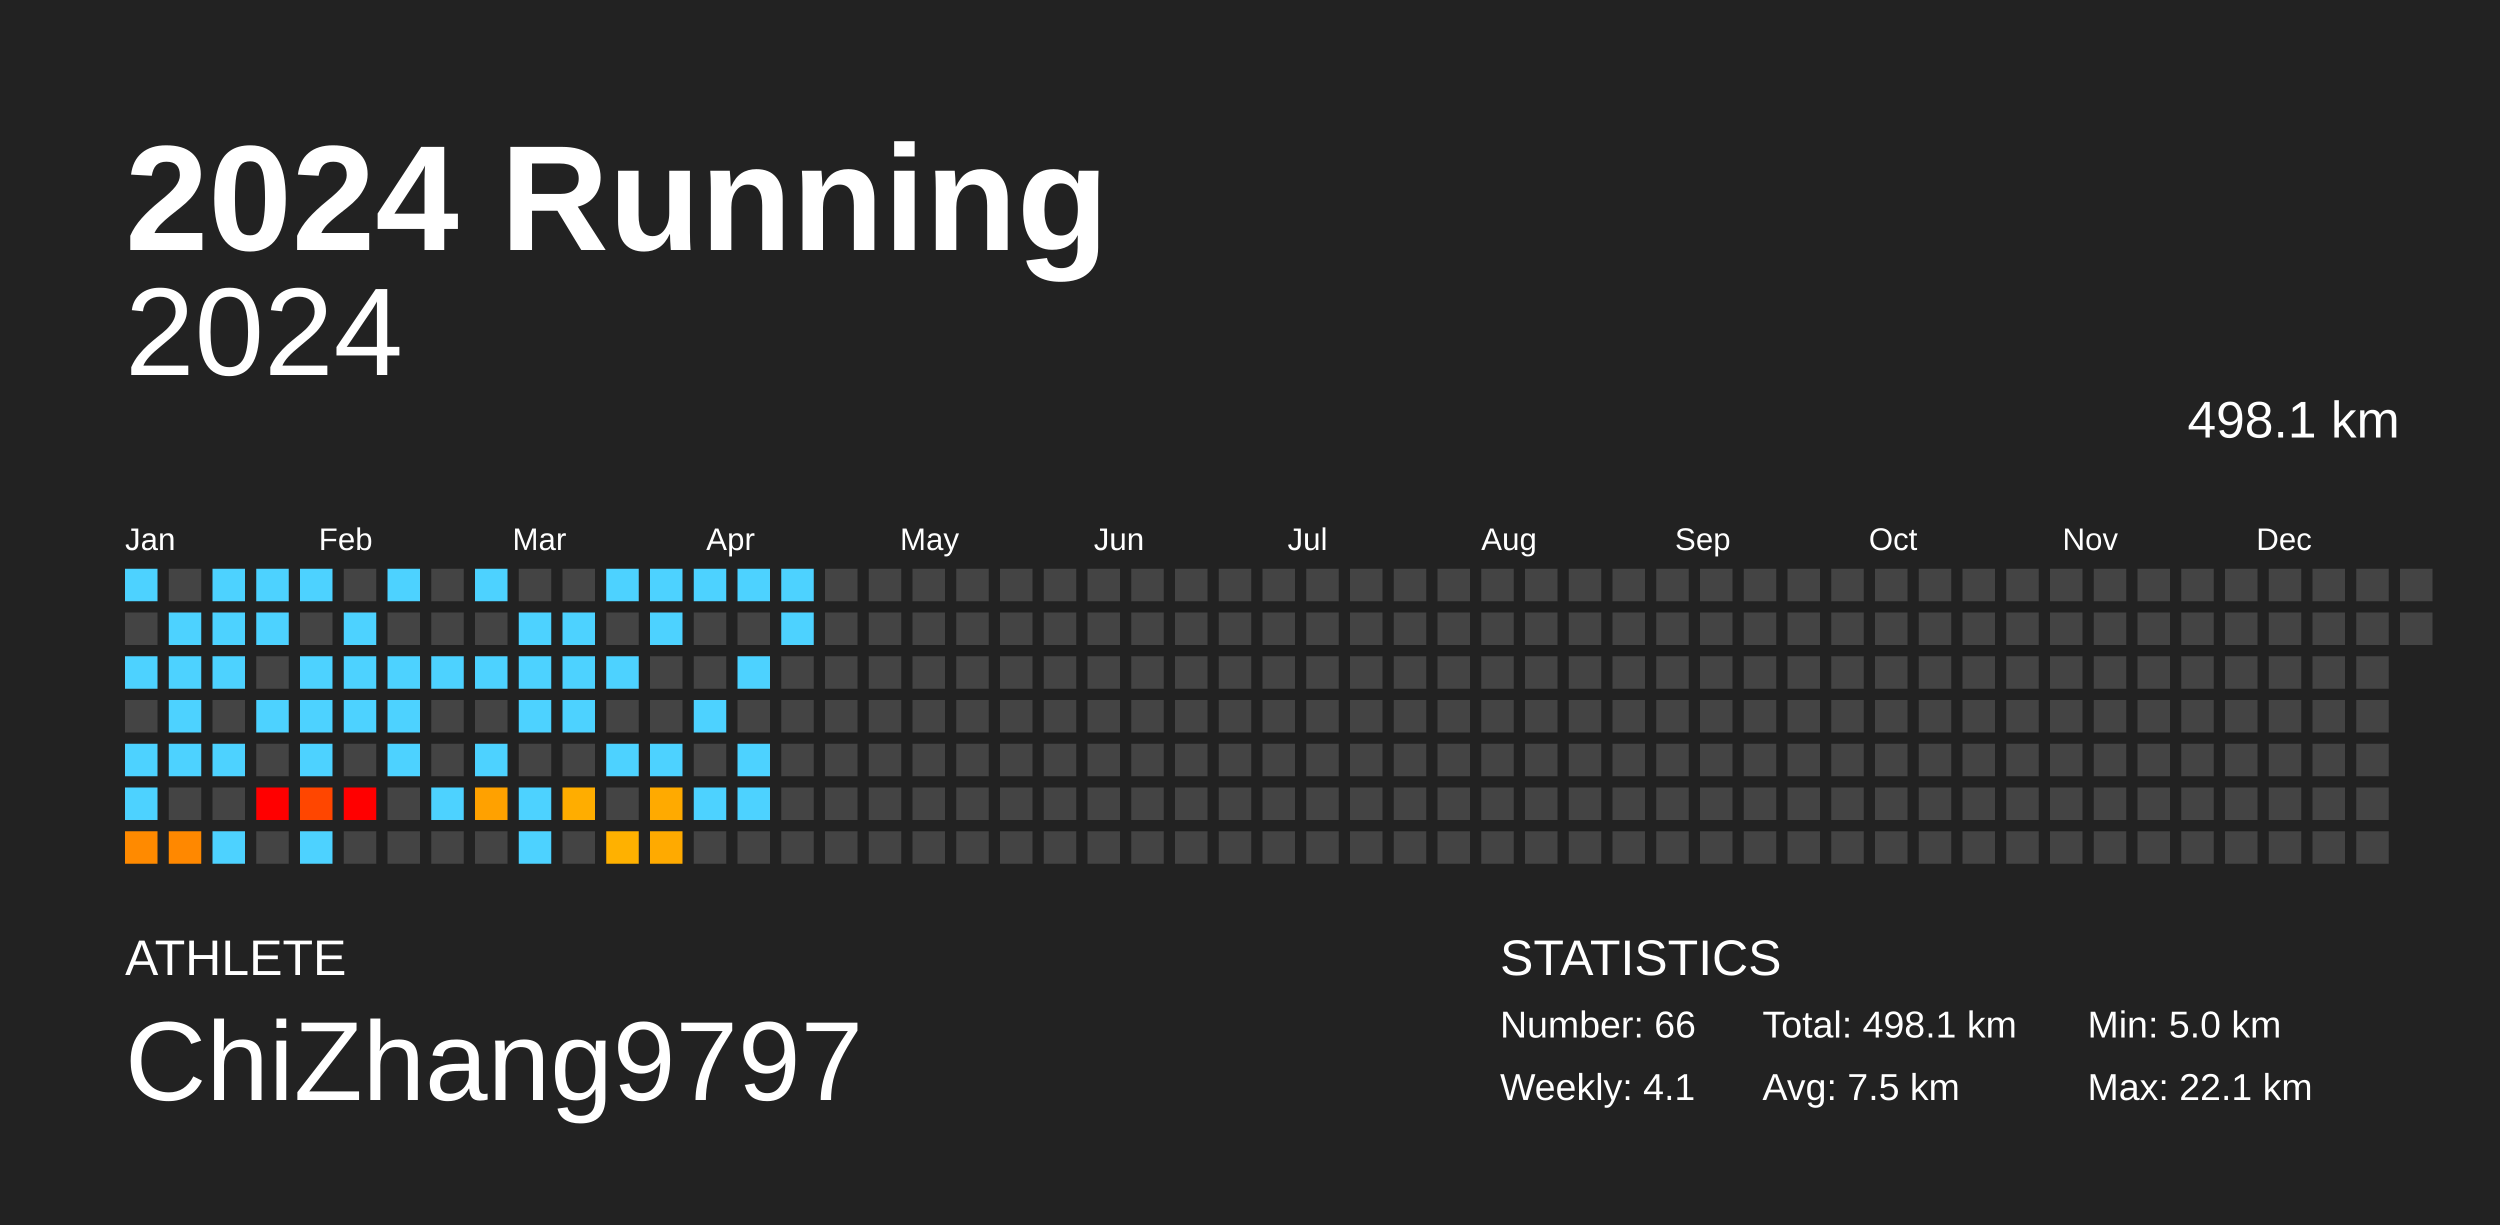
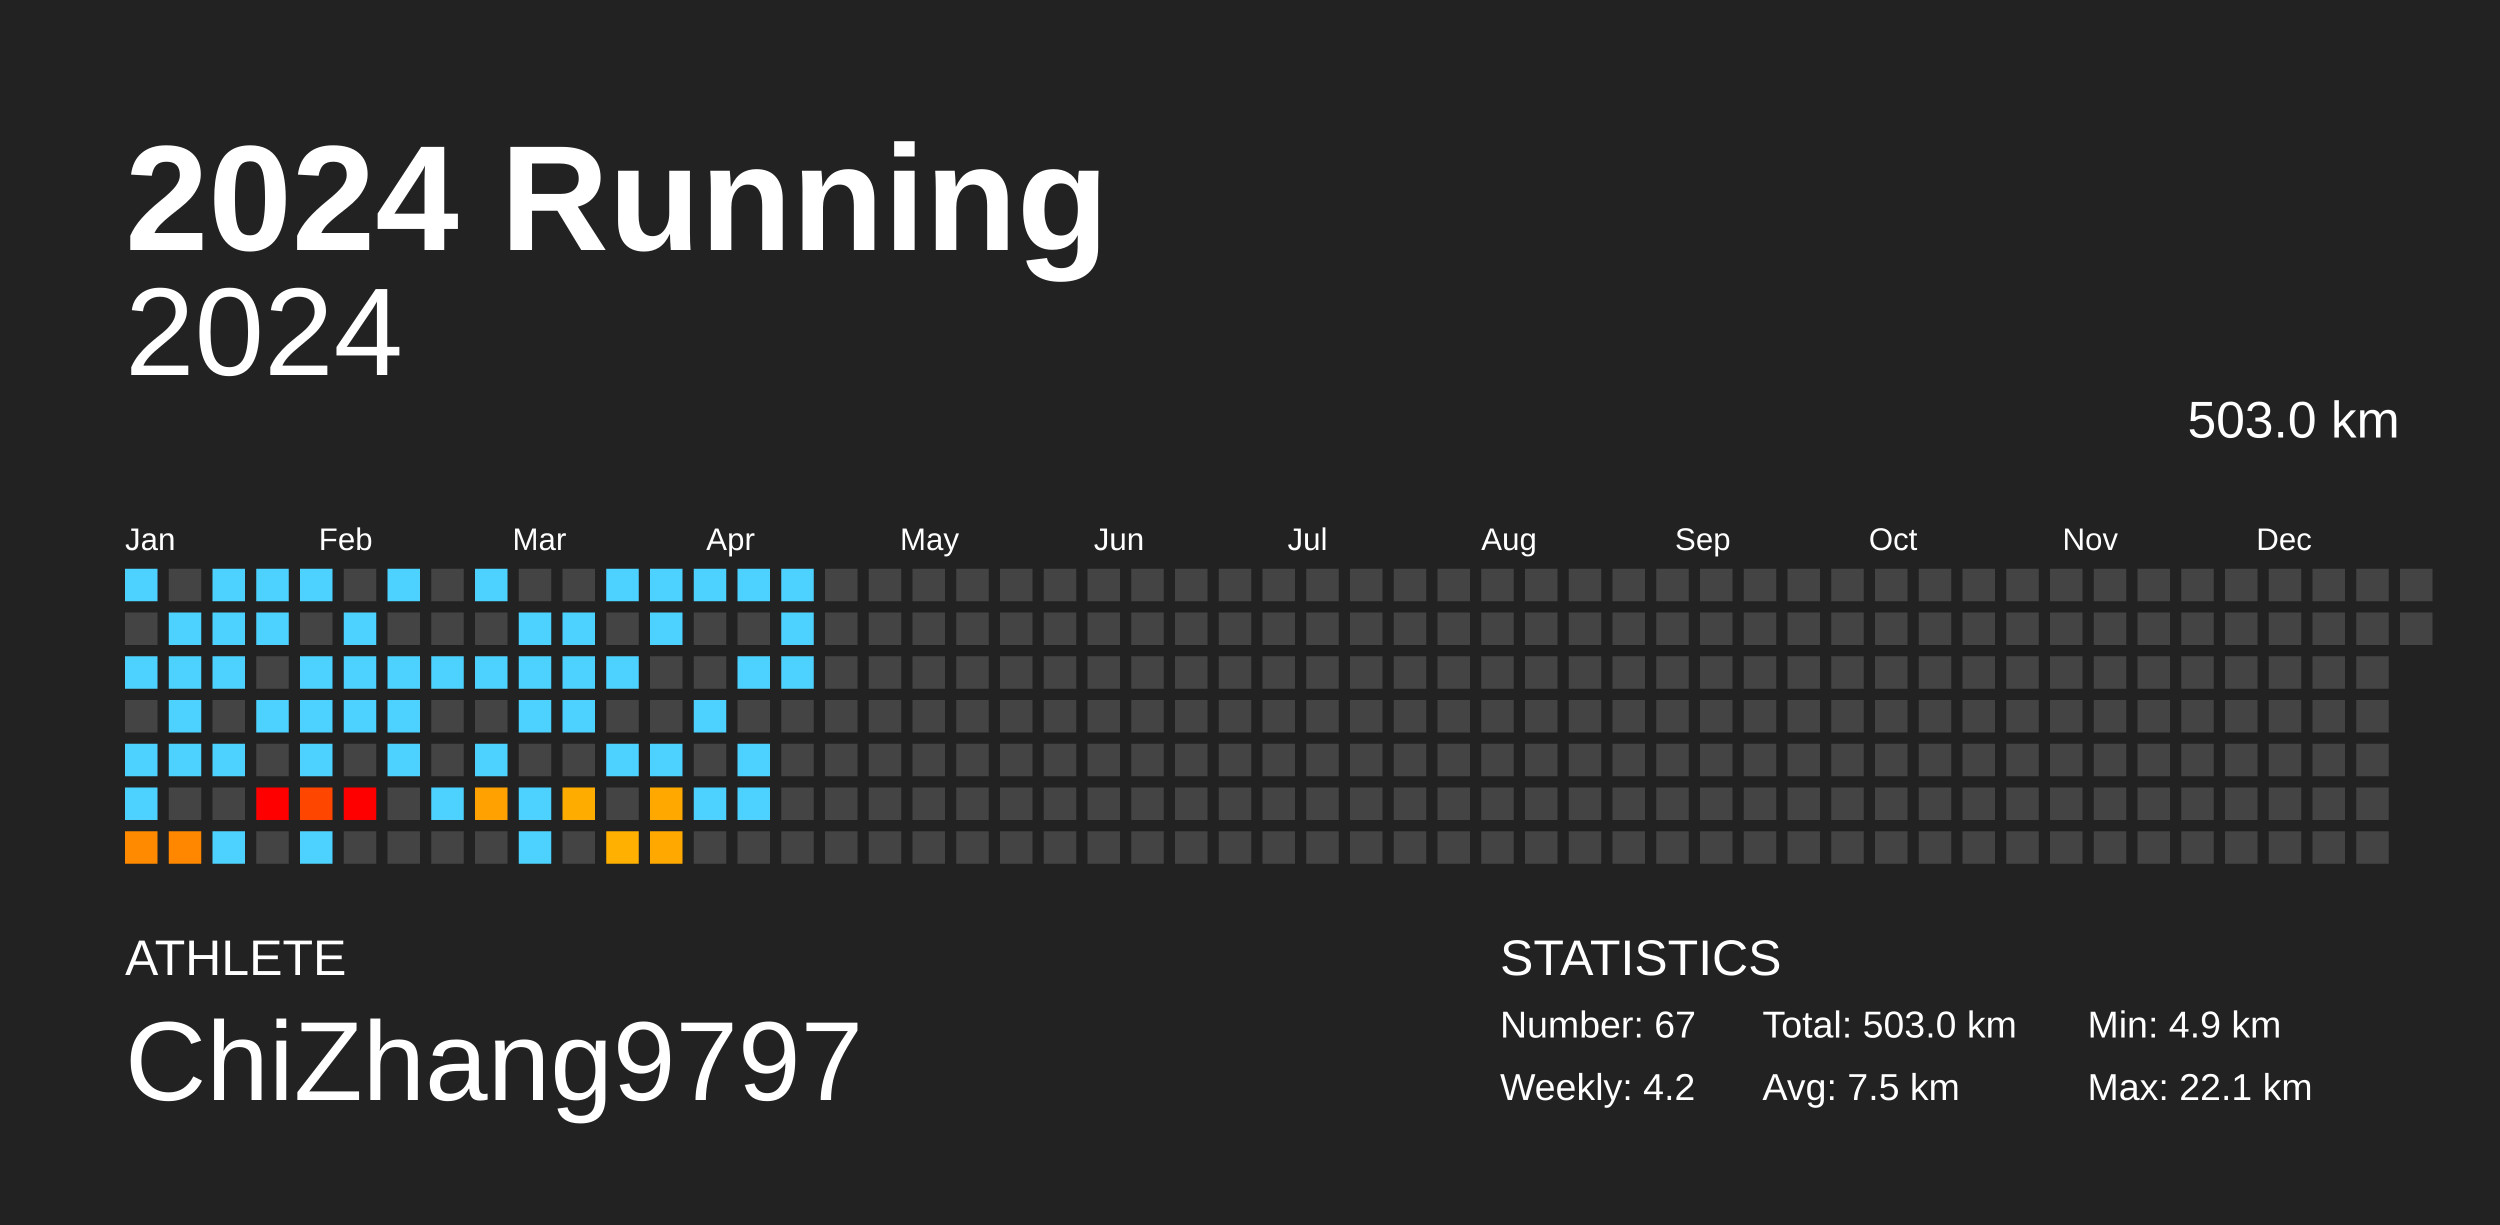
<svg xmlns="http://www.w3.org/2000/svg" baseProfile="full" height="98mm" version="1.1" viewBox="0,0,200,98" width="200mm">
  <defs />
  <rect fill="#222222" height="98" width="200" x="0" y="0" />
  <text fill="#FFFFFF" style="font-size:12px; font-family:Arial; font-weight:bold;" x="10" y="20">2024 Running</text>
  <text fill="#FFFFFF" style="font-size:4px; font-family:Arial" x="10" y="78">ATHLETE</text>
  <text fill="#FFFFFF" style="font-size:9px; font-family:Arial" x="10" y="88">ChiZhang9797</text>
  <text fill="#FFFFFF" style="font-size:4px; font-family:Arial" x="120" y="78">STATISTICS</text>
-   <text fill="#FFFFFF" style="font-size:3px; font-family:Arial" x="120" y="83">Number: 66</text>
-   <text fill="#FFFFFF" style="font-size:3px; font-family:Arial" x="120" y="88">Weekly: 4.1</text>
-   <text fill="#FFFFFF" style="font-size:3px; font-family:Arial" x="141" y="83">Total: 498.1 km</text>
+   <text fill="#FFFFFF" style="font-size:3px; font-family:Arial" x="120" y="83">Number: 67</text>
+   <text fill="#FFFFFF" style="font-size:3px; font-family:Arial" x="120" y="88">Weekly: 4.2</text>
+   <text fill="#FFFFFF" style="font-size:3px; font-family:Arial" x="141" y="83">Total: 503.0 km</text>
  <text fill="#FFFFFF" style="font-size:3px; font-family:Arial" x="141" y="88">Avg: 7.5 km</text>
-   <text fill="#FFFFFF" style="font-size:3px; font-family:Arial" x="167" y="83">Min: 5.0 km</text>
+   <text fill="#FFFFFF" style="font-size:3px; font-family:Arial" x="167" y="83">Min: 4.9 km</text>
  <text fill="#FFFFFF" style="font-size:3px; font-family:Arial" x="167" y="88">Max: 22.1 km</text>
  <text alignment-baseline="hanging" fill="#FFFFFF" style="font-size:10.0px; font-family:Arial;" x="10" y="30">2024</text>
-   <text alignment-baseline="hanging" fill="#FFFFFF" style="font-size:4.125px; font-family:Arial;" x="175" y="35">498.1 km</text>
+   <text alignment-baseline="hanging" fill="#FFFFFF" style="font-size:4.125px; font-family:Arial;" x="175" y="35">503.0 km</text>
  <text fill="#FFFFFF" style="font-size:2.5px; font-family:Arial" x="10.0" y="44">Jan</text>
  <text fill="#FFFFFF" style="font-size:2.5px; font-family:Arial" x="25.5" y="44">Feb</text>
  <text fill="#FFFFFF" style="font-size:2.5px; font-family:Arial" x="41.0" y="44">Mar</text>
  <text fill="#FFFFFF" style="font-size:2.5px; font-family:Arial" x="56.5" y="44">Apr</text>
  <text fill="#FFFFFF" style="font-size:2.5px; font-family:Arial" x="72.0" y="44">May</text>
  <text fill="#FFFFFF" style="font-size:2.5px; font-family:Arial" x="87.5" y="44">Jun</text>
  <text fill="#FFFFFF" style="font-size:2.5px; font-family:Arial" x="103.0" y="44">Jul</text>
  <text fill="#FFFFFF" style="font-size:2.5px; font-family:Arial" x="118.5" y="44">Aug</text>
  <text fill="#FFFFFF" style="font-size:2.5px; font-family:Arial" x="134.0" y="44">Sep</text>
  <text fill="#FFFFFF" style="font-size:2.5px; font-family:Arial" x="149.5" y="44">Oct</text>
  <text fill="#FFFFFF" style="font-size:2.5px; font-family:Arial" x="165.0" y="44">Nov</text>
  <text fill="#FFFFFF" style="font-size:2.5px; font-family:Arial" x="180.5" y="44">Dec</text>
  <rect fill="#4dd2ff" height="2.6" width="2.6" x="10.0" y="45.5" />
  <rect fill="#444444" height="2.6" width="2.6" x="10.0" y="49.0" />
  <rect fill="#4dd2ff" height="2.6" width="2.6" x="10.0" y="52.5" />
  <rect fill="#444444" height="2.6" width="2.6" x="10.0" y="56.0" />
  <rect fill="#4dd2ff" height="2.6" width="2.6" x="10.0" y="59.5" />
  <rect fill="#4dd2ff" height="2.6" width="2.6" x="10.0" y="63.0" />
  <rect fill="#ff8a00" height="2.6" width="2.6" x="10.0" y="66.5" />
  <rect fill="#444444" height="2.6" width="2.6" x="13.5" y="45.5" />
  <rect fill="#4dd2ff" height="2.6" width="2.6" x="13.5" y="49.0" />
  <rect fill="#4dd2ff" height="2.6" width="2.6" x="13.5" y="52.5" />
  <rect fill="#4dd2ff" height="2.6" width="2.6" x="13.5" y="56.0" />
  <rect fill="#4dd2ff" height="2.6" width="2.6" x="13.5" y="59.5" />
  <rect fill="#444444" height="2.6" width="2.6" x="13.5" y="63.0" />
-   <rect fill="#ff8800" height="2.6" width="2.6" x="13.5" y="66.5" />
+   <rect fill="#ff8700" height="2.6" width="2.6" x="13.5" y="66.5" />
  <rect fill="#4dd2ff" height="2.6" width="2.6" x="17.0" y="45.5" />
  <rect fill="#4dd2ff" height="2.6" width="2.6" x="17.0" y="49.0" />
  <rect fill="#4dd2ff" height="2.6" width="2.6" x="17.0" y="52.5" />
  <rect fill="#444444" height="2.6" width="2.6" x="17.0" y="56.0" />
  <rect fill="#4dd2ff" height="2.6" width="2.6" x="17.0" y="59.5" />
  <rect fill="#444444" height="2.6" width="2.6" x="17.0" y="63.0" />
  <rect fill="#4dd2ff" height="2.6" width="2.6" x="17.0" y="66.5" />
  <rect fill="#4dd2ff" height="2.6" width="2.6" x="20.5" y="45.5" />
  <rect fill="#4dd2ff" height="2.6" width="2.6" x="20.5" y="49.0" />
  <rect fill="#444444" height="2.6" width="2.6" x="20.5" y="52.5" />
  <rect fill="#4dd2ff" height="2.6" width="2.6" x="20.5" y="56.0" />
  <rect fill="#444444" height="2.6" width="2.6" x="20.5" y="59.5" />
  <rect fill="red" height="2.6" width="2.6" x="20.5" y="63.0" />
  <rect fill="#444444" height="2.6" width="2.6" x="20.5" y="66.5" />
  <rect fill="#4dd2ff" height="2.6" width="2.6" x="24.0" y="45.5" />
  <rect fill="#444444" height="2.6" width="2.6" x="24.0" y="49.0" />
  <rect fill="#4dd2ff" height="2.6" width="2.6" x="24.0" y="52.5" />
  <rect fill="#4dd2ff" height="2.6" width="2.6" x="24.0" y="56.0" />
  <rect fill="#4dd2ff" height="2.6" width="2.6" x="24.0" y="59.5" />
  <rect fill="#ff4600" height="2.6" width="2.6" x="24.0" y="63.0" />
  <rect fill="#4dd2ff" height="2.6" width="2.6" x="24.0" y="66.5" />
  <rect fill="#444444" height="2.6" width="2.6" x="27.5" y="45.5" />
  <rect fill="#4dd2ff" height="2.6" width="2.6" x="27.5" y="49.0" />
  <rect fill="#4dd2ff" height="2.6" width="2.6" x="27.5" y="52.5" />
  <rect fill="#4dd2ff" height="2.6" width="2.6" x="27.5" y="56.0" />
  <rect fill="#444444" height="2.6" width="2.6" x="27.5" y="59.5" />
  <rect fill="red" height="2.6" width="2.6" x="27.5" y="63.0" />
  <rect fill="#444444" height="2.6" width="2.6" x="27.5" y="66.5" />
  <rect fill="#4dd2ff" height="2.6" width="2.6" x="31.0" y="45.5" />
  <rect fill="#444444" height="2.6" width="2.6" x="31.0" y="49.0" />
  <rect fill="#4dd2ff" height="2.6" width="2.6" x="31.0" y="52.5" />
  <rect fill="#4dd2ff" height="2.6" width="2.6" x="31.0" y="56.0" />
  <rect fill="#4dd2ff" height="2.6" width="2.6" x="31.0" y="59.5" />
  <rect fill="#444444" height="2.6" width="2.6" x="31.0" y="63.0" />
  <rect fill="#444444" height="2.6" width="2.6" x="31.0" y="66.5" />
  <rect fill="#444444" height="2.6" width="2.6" x="34.5" y="45.5" />
  <rect fill="#444444" height="2.6" width="2.6" x="34.5" y="49.0" />
  <rect fill="#4dd2ff" height="2.6" width="2.6" x="34.5" y="52.5" />
  <rect fill="#444444" height="2.6" width="2.6" x="34.5" y="56.0" />
  <rect fill="#444444" height="2.6" width="2.6" x="34.5" y="59.5" />
  <rect fill="#4dd2ff" height="2.6" width="2.6" x="34.5" y="63.0" />
  <rect fill="#444444" height="2.6" width="2.6" x="34.5" y="66.5" />
  <rect fill="#4dd2ff" height="2.6" width="2.6" x="38.0" y="45.5" />
  <rect fill="#444444" height="2.6" width="2.6" x="38.0" y="49.0" />
  <rect fill="#4dd2ff" height="2.6" width="2.6" x="38.0" y="52.5" />
  <rect fill="#444444" height="2.6" width="2.6" x="38.0" y="56.0" />
  <rect fill="#4dd2ff" height="2.6" width="2.6" x="38.0" y="59.5" />
  <rect fill="#ffa100" height="2.6" width="2.6" x="38.0" y="63.0" />
  <rect fill="#444444" height="2.6" width="2.6" x="38.0" y="66.5" />
  <rect fill="#444444" height="2.6" width="2.6" x="41.5" y="45.5" />
  <rect fill="#4dd2ff" height="2.6" width="2.6" x="41.5" y="49.0" />
  <rect fill="#4dd2ff" height="2.6" width="2.6" x="41.5" y="52.5" />
  <rect fill="#4dd2ff" height="2.6" width="2.6" x="41.5" y="56.0" />
  <rect fill="#444444" height="2.6" width="2.6" x="41.5" y="59.5" />
  <rect fill="#4dd2ff" height="2.6" width="2.6" x="41.5" y="63.0" />
  <rect fill="#4dd2ff" height="2.6" width="2.6" x="41.5" y="66.5" />
  <rect fill="#444444" height="2.6" width="2.6" x="45.0" y="45.5" />
  <rect fill="#4dd2ff" height="2.6" width="2.6" x="45.0" y="49.0" />
  <rect fill="#4dd2ff" height="2.6" width="2.6" x="45.0" y="52.5" />
  <rect fill="#4dd2ff" height="2.6" width="2.6" x="45.0" y="56.0" />
  <rect fill="#444444" height="2.6" width="2.6" x="45.0" y="59.5" />
-   <rect fill="#ffad00" height="2.6" width="2.6" x="45.0" y="63.0" />
+   <rect fill="#ffac00" height="2.6" width="2.6" x="45.0" y="63.0" />
  <rect fill="#444444" height="2.6" width="2.6" x="45.0" y="66.5" />
  <rect fill="#4dd2ff" height="2.6" width="2.6" x="48.5" y="45.5" />
  <rect fill="#444444" height="2.6" width="2.6" x="48.5" y="49.0" />
  <rect fill="#4dd2ff" height="2.6" width="2.6" x="48.5" y="52.5" />
  <rect fill="#444444" height="2.6" width="2.6" x="48.5" y="56.0" />
  <rect fill="#4dd2ff" height="2.6" width="2.6" x="48.5" y="59.5" />
  <rect fill="#444444" height="2.6" width="2.6" x="48.5" y="63.0" />
-   <rect fill="#ffb100" height="2.6" width="2.6" x="48.5" y="66.5" />
+   <rect fill="#ffb000" height="2.6" width="2.6" x="48.5" y="66.5" />
  <rect fill="#4dd2ff" height="2.6" width="2.6" x="52.0" y="45.5" />
  <rect fill="#4dd2ff" height="2.6" width="2.6" x="52.0" y="49.0" />
  <rect fill="#444444" height="2.6" width="2.6" x="52.0" y="52.5" />
  <rect fill="#444444" height="2.6" width="2.6" x="52.0" y="56.0" />
  <rect fill="#4dd2ff" height="2.6" width="2.6" x="52.0" y="59.5" />
-   <rect fill="#ffaa00" height="2.6" width="2.6" x="52.0" y="63.0" />
-   <rect fill="#ffaa00" height="2.6" width="2.6" x="52.0" y="66.5" />
+   <rect fill="#ffa900" height="2.6" width="2.6" x="52.0" y="63.0" />
+   <rect fill="#ffa900" height="2.6" width="2.6" x="52.0" y="66.5" />
  <rect fill="#4dd2ff" height="2.6" width="2.6" x="55.5" y="45.5" />
  <rect fill="#444444" height="2.6" width="2.6" x="55.5" y="49.0" />
  <rect fill="#444444" height="2.6" width="2.6" x="55.5" y="52.5" />
  <rect fill="#4dd2ff" height="2.6" width="2.6" x="55.5" y="56.0" />
  <rect fill="#444444" height="2.6" width="2.6" x="55.5" y="59.5" />
  <rect fill="#4dd2ff" height="2.6" width="2.6" x="55.5" y="63.0" />
  <rect fill="#444444" height="2.6" width="2.6" x="55.5" y="66.5" />
  <rect fill="#4dd2ff" height="2.6" width="2.6" x="59.0" y="45.5" />
  <rect fill="#444444" height="2.6" width="2.6" x="59.0" y="49.0" />
  <rect fill="#4dd2ff" height="2.6" width="2.6" x="59.0" y="52.5" />
  <rect fill="#444444" height="2.6" width="2.6" x="59.0" y="56.0" />
  <rect fill="#4dd2ff" height="2.6" width="2.6" x="59.0" y="59.5" />
  <rect fill="#4dd2ff" height="2.6" width="2.6" x="59.0" y="63.0" />
  <rect fill="#444444" height="2.6" width="2.6" x="59.0" y="66.5" />
  <rect fill="#4dd2ff" height="2.6" width="2.6" x="62.5" y="45.5" />
  <rect fill="#4dd2ff" height="2.6" width="2.6" x="62.5" y="49.0" />
-   <rect fill="#444444" height="2.6" width="2.6" x="62.5" y="52.5" />
+   <rect fill="#4dd2ff" height="2.6" width="2.6" x="62.5" y="52.5" />
  <rect fill="#444444" height="2.6" width="2.6" x="62.5" y="56.0" />
  <rect fill="#444444" height="2.6" width="2.6" x="62.5" y="59.5" />
  <rect fill="#444444" height="2.6" width="2.6" x="62.5" y="63.0" />
  <rect fill="#444444" height="2.6" width="2.6" x="62.5" y="66.5" />
  <rect fill="#444444" height="2.6" width="2.6" x="66.0" y="45.5" />
  <rect fill="#444444" height="2.6" width="2.6" x="66.0" y="49.0" />
  <rect fill="#444444" height="2.6" width="2.6" x="66.0" y="52.5" />
  <rect fill="#444444" height="2.6" width="2.6" x="66.0" y="56.0" />
  <rect fill="#444444" height="2.6" width="2.6" x="66.0" y="59.5" />
  <rect fill="#444444" height="2.6" width="2.6" x="66.0" y="63.0" />
  <rect fill="#444444" height="2.6" width="2.6" x="66.0" y="66.5" />
  <rect fill="#444444" height="2.6" width="2.6" x="69.5" y="45.5" />
  <rect fill="#444444" height="2.6" width="2.6" x="69.5" y="49.0" />
  <rect fill="#444444" height="2.6" width="2.6" x="69.5" y="52.5" />
  <rect fill="#444444" height="2.6" width="2.6" x="69.5" y="56.0" />
  <rect fill="#444444" height="2.6" width="2.6" x="69.5" y="59.5" />
  <rect fill="#444444" height="2.6" width="2.6" x="69.5" y="63.0" />
  <rect fill="#444444" height="2.6" width="2.6" x="69.5" y="66.5" />
  <rect fill="#444444" height="2.6" width="2.6" x="73.0" y="45.5" />
  <rect fill="#444444" height="2.6" width="2.6" x="73.0" y="49.0" />
  <rect fill="#444444" height="2.6" width="2.6" x="73.0" y="52.5" />
  <rect fill="#444444" height="2.6" width="2.6" x="73.0" y="56.0" />
  <rect fill="#444444" height="2.6" width="2.6" x="73.0" y="59.5" />
  <rect fill="#444444" height="2.6" width="2.6" x="73.0" y="63.0" />
  <rect fill="#444444" height="2.6" width="2.6" x="73.0" y="66.5" />
  <rect fill="#444444" height="2.6" width="2.6" x="76.5" y="45.5" />
  <rect fill="#444444" height="2.6" width="2.6" x="76.5" y="49.0" />
  <rect fill="#444444" height="2.6" width="2.6" x="76.5" y="52.5" />
  <rect fill="#444444" height="2.6" width="2.6" x="76.5" y="56.0" />
  <rect fill="#444444" height="2.6" width="2.6" x="76.5" y="59.5" />
  <rect fill="#444444" height="2.6" width="2.6" x="76.5" y="63.0" />
  <rect fill="#444444" height="2.6" width="2.6" x="76.5" y="66.5" />
  <rect fill="#444444" height="2.6" width="2.6" x="80.0" y="45.5" />
  <rect fill="#444444" height="2.6" width="2.6" x="80.0" y="49.0" />
  <rect fill="#444444" height="2.6" width="2.6" x="80.0" y="52.5" />
  <rect fill="#444444" height="2.6" width="2.6" x="80.0" y="56.0" />
  <rect fill="#444444" height="2.6" width="2.6" x="80.0" y="59.5" />
  <rect fill="#444444" height="2.6" width="2.6" x="80.0" y="63.0" />
  <rect fill="#444444" height="2.6" width="2.6" x="80.0" y="66.5" />
  <rect fill="#444444" height="2.6" width="2.6" x="83.5" y="45.5" />
  <rect fill="#444444" height="2.6" width="2.6" x="83.5" y="49.0" />
  <rect fill="#444444" height="2.6" width="2.6" x="83.5" y="52.5" />
  <rect fill="#444444" height="2.6" width="2.6" x="83.5" y="56.0" />
  <rect fill="#444444" height="2.6" width="2.6" x="83.5" y="59.5" />
  <rect fill="#444444" height="2.6" width="2.6" x="83.5" y="63.0" />
  <rect fill="#444444" height="2.6" width="2.6" x="83.5" y="66.5" />
  <rect fill="#444444" height="2.6" width="2.6" x="87.0" y="45.5" />
  <rect fill="#444444" height="2.6" width="2.6" x="87.0" y="49.0" />
  <rect fill="#444444" height="2.6" width="2.6" x="87.0" y="52.5" />
  <rect fill="#444444" height="2.6" width="2.6" x="87.0" y="56.0" />
  <rect fill="#444444" height="2.6" width="2.6" x="87.0" y="59.5" />
  <rect fill="#444444" height="2.6" width="2.6" x="87.0" y="63.0" />
  <rect fill="#444444" height="2.6" width="2.6" x="87.0" y="66.5" />
  <rect fill="#444444" height="2.6" width="2.6" x="90.5" y="45.5" />
  <rect fill="#444444" height="2.6" width="2.6" x="90.5" y="49.0" />
  <rect fill="#444444" height="2.6" width="2.6" x="90.5" y="52.5" />
  <rect fill="#444444" height="2.6" width="2.6" x="90.5" y="56.0" />
  <rect fill="#444444" height="2.6" width="2.6" x="90.5" y="59.5" />
  <rect fill="#444444" height="2.6" width="2.6" x="90.5" y="63.0" />
  <rect fill="#444444" height="2.6" width="2.6" x="90.5" y="66.5" />
  <rect fill="#444444" height="2.6" width="2.6" x="94.0" y="45.5" />
  <rect fill="#444444" height="2.6" width="2.6" x="94.0" y="49.0" />
  <rect fill="#444444" height="2.6" width="2.6" x="94.0" y="52.5" />
  <rect fill="#444444" height="2.6" width="2.6" x="94.0" y="56.0" />
  <rect fill="#444444" height="2.6" width="2.6" x="94.0" y="59.5" />
  <rect fill="#444444" height="2.6" width="2.6" x="94.0" y="63.0" />
  <rect fill="#444444" height="2.6" width="2.6" x="94.0" y="66.5" />
  <rect fill="#444444" height="2.6" width="2.6" x="97.5" y="45.5" />
  <rect fill="#444444" height="2.6" width="2.6" x="97.5" y="49.0" />
  <rect fill="#444444" height="2.6" width="2.6" x="97.5" y="52.5" />
  <rect fill="#444444" height="2.6" width="2.6" x="97.5" y="56.0" />
  <rect fill="#444444" height="2.6" width="2.6" x="97.5" y="59.5" />
  <rect fill="#444444" height="2.6" width="2.6" x="97.5" y="63.0" />
  <rect fill="#444444" height="2.6" width="2.6" x="97.5" y="66.5" />
  <rect fill="#444444" height="2.6" width="2.6" x="101.0" y="45.5" />
  <rect fill="#444444" height="2.6" width="2.6" x="101.0" y="49.0" />
  <rect fill="#444444" height="2.6" width="2.6" x="101.0" y="52.5" />
  <rect fill="#444444" height="2.6" width="2.6" x="101.0" y="56.0" />
  <rect fill="#444444" height="2.6" width="2.6" x="101.0" y="59.5" />
  <rect fill="#444444" height="2.6" width="2.6" x="101.0" y="63.0" />
  <rect fill="#444444" height="2.6" width="2.6" x="101.0" y="66.5" />
  <rect fill="#444444" height="2.6" width="2.6" x="104.5" y="45.5" />
  <rect fill="#444444" height="2.6" width="2.6" x="104.5" y="49.0" />
  <rect fill="#444444" height="2.6" width="2.6" x="104.5" y="52.5" />
  <rect fill="#444444" height="2.6" width="2.6" x="104.5" y="56.0" />
  <rect fill="#444444" height="2.6" width="2.6" x="104.5" y="59.5" />
  <rect fill="#444444" height="2.6" width="2.6" x="104.5" y="63.0" />
  <rect fill="#444444" height="2.6" width="2.6" x="104.5" y="66.5" />
  <rect fill="#444444" height="2.6" width="2.6" x="108.0" y="45.5" />
  <rect fill="#444444" height="2.6" width="2.6" x="108.0" y="49.0" />
  <rect fill="#444444" height="2.6" width="2.6" x="108.0" y="52.5" />
  <rect fill="#444444" height="2.6" width="2.6" x="108.0" y="56.0" />
  <rect fill="#444444" height="2.6" width="2.6" x="108.0" y="59.5" />
  <rect fill="#444444" height="2.6" width="2.6" x="108.0" y="63.0" />
  <rect fill="#444444" height="2.6" width="2.6" x="108.0" y="66.5" />
  <rect fill="#444444" height="2.6" width="2.6" x="111.5" y="45.5" />
  <rect fill="#444444" height="2.6" width="2.6" x="111.5" y="49.0" />
  <rect fill="#444444" height="2.6" width="2.6" x="111.5" y="52.5" />
  <rect fill="#444444" height="2.6" width="2.6" x="111.5" y="56.0" />
  <rect fill="#444444" height="2.6" width="2.6" x="111.5" y="59.5" />
  <rect fill="#444444" height="2.6" width="2.6" x="111.5" y="63.0" />
  <rect fill="#444444" height="2.6" width="2.6" x="111.5" y="66.5" />
  <rect fill="#444444" height="2.6" width="2.6" x="115.0" y="45.5" />
  <rect fill="#444444" height="2.6" width="2.6" x="115.0" y="49.0" />
  <rect fill="#444444" height="2.6" width="2.6" x="115.0" y="52.5" />
  <rect fill="#444444" height="2.6" width="2.6" x="115.0" y="56.0" />
  <rect fill="#444444" height="2.6" width="2.6" x="115.0" y="59.5" />
  <rect fill="#444444" height="2.6" width="2.6" x="115.0" y="63.0" />
  <rect fill="#444444" height="2.6" width="2.6" x="115.0" y="66.5" />
  <rect fill="#444444" height="2.6" width="2.6" x="118.5" y="45.5" />
  <rect fill="#444444" height="2.6" width="2.6" x="118.5" y="49.0" />
  <rect fill="#444444" height="2.6" width="2.6" x="118.5" y="52.5" />
  <rect fill="#444444" height="2.6" width="2.6" x="118.5" y="56.0" />
  <rect fill="#444444" height="2.6" width="2.6" x="118.5" y="59.5" />
  <rect fill="#444444" height="2.6" width="2.6" x="118.5" y="63.0" />
  <rect fill="#444444" height="2.6" width="2.6" x="118.5" y="66.5" />
  <rect fill="#444444" height="2.6" width="2.6" x="122.0" y="45.5" />
  <rect fill="#444444" height="2.6" width="2.6" x="122.0" y="49.0" />
  <rect fill="#444444" height="2.6" width="2.6" x="122.0" y="52.5" />
  <rect fill="#444444" height="2.6" width="2.6" x="122.0" y="56.0" />
  <rect fill="#444444" height="2.6" width="2.6" x="122.0" y="59.5" />
  <rect fill="#444444" height="2.6" width="2.6" x="122.0" y="63.0" />
  <rect fill="#444444" height="2.6" width="2.6" x="122.0" y="66.5" />
  <rect fill="#444444" height="2.6" width="2.6" x="125.5" y="45.5" />
  <rect fill="#444444" height="2.6" width="2.6" x="125.5" y="49.0" />
  <rect fill="#444444" height="2.6" width="2.6" x="125.5" y="52.5" />
  <rect fill="#444444" height="2.6" width="2.6" x="125.5" y="56.0" />
  <rect fill="#444444" height="2.6" width="2.6" x="125.5" y="59.5" />
  <rect fill="#444444" height="2.6" width="2.6" x="125.5" y="63.0" />
  <rect fill="#444444" height="2.6" width="2.6" x="125.5" y="66.5" />
  <rect fill="#444444" height="2.6" width="2.6" x="129.0" y="45.5" />
  <rect fill="#444444" height="2.6" width="2.6" x="129.0" y="49.0" />
  <rect fill="#444444" height="2.6" width="2.6" x="129.0" y="52.5" />
  <rect fill="#444444" height="2.6" width="2.6" x="129.0" y="56.0" />
  <rect fill="#444444" height="2.6" width="2.6" x="129.0" y="59.5" />
  <rect fill="#444444" height="2.6" width="2.6" x="129.0" y="63.0" />
  <rect fill="#444444" height="2.6" width="2.6" x="129.0" y="66.5" />
  <rect fill="#444444" height="2.6" width="2.6" x="132.5" y="45.5" />
  <rect fill="#444444" height="2.6" width="2.6" x="132.5" y="49.0" />
  <rect fill="#444444" height="2.6" width="2.6" x="132.5" y="52.5" />
  <rect fill="#444444" height="2.6" width="2.6" x="132.5" y="56.0" />
  <rect fill="#444444" height="2.6" width="2.6" x="132.5" y="59.5" />
  <rect fill="#444444" height="2.6" width="2.6" x="132.5" y="63.0" />
  <rect fill="#444444" height="2.6" width="2.6" x="132.5" y="66.5" />
  <rect fill="#444444" height="2.6" width="2.6" x="136.0" y="45.5" />
  <rect fill="#444444" height="2.6" width="2.6" x="136.0" y="49.0" />
  <rect fill="#444444" height="2.6" width="2.6" x="136.0" y="52.5" />
  <rect fill="#444444" height="2.6" width="2.6" x="136.0" y="56.0" />
  <rect fill="#444444" height="2.6" width="2.6" x="136.0" y="59.5" />
  <rect fill="#444444" height="2.6" width="2.6" x="136.0" y="63.0" />
  <rect fill="#444444" height="2.6" width="2.6" x="136.0" y="66.5" />
  <rect fill="#444444" height="2.6" width="2.6" x="139.5" y="45.5" />
  <rect fill="#444444" height="2.6" width="2.6" x="139.5" y="49.0" />
  <rect fill="#444444" height="2.6" width="2.6" x="139.5" y="52.5" />
  <rect fill="#444444" height="2.6" width="2.6" x="139.5" y="56.0" />
  <rect fill="#444444" height="2.6" width="2.6" x="139.5" y="59.5" />
  <rect fill="#444444" height="2.6" width="2.6" x="139.5" y="63.0" />
  <rect fill="#444444" height="2.6" width="2.6" x="139.5" y="66.5" />
  <rect fill="#444444" height="2.6" width="2.6" x="143.0" y="45.5" />
  <rect fill="#444444" height="2.6" width="2.6" x="143.0" y="49.0" />
  <rect fill="#444444" height="2.6" width="2.6" x="143.0" y="52.5" />
  <rect fill="#444444" height="2.6" width="2.6" x="143.0" y="56.0" />
  <rect fill="#444444" height="2.6" width="2.6" x="143.0" y="59.5" />
  <rect fill="#444444" height="2.6" width="2.6" x="143.0" y="63.0" />
  <rect fill="#444444" height="2.6" width="2.6" x="143.0" y="66.5" />
  <rect fill="#444444" height="2.6" width="2.6" x="146.5" y="45.5" />
  <rect fill="#444444" height="2.6" width="2.6" x="146.5" y="49.0" />
  <rect fill="#444444" height="2.6" width="2.6" x="146.5" y="52.5" />
  <rect fill="#444444" height="2.6" width="2.6" x="146.5" y="56.0" />
  <rect fill="#444444" height="2.6" width="2.6" x="146.5" y="59.5" />
  <rect fill="#444444" height="2.6" width="2.6" x="146.5" y="63.0" />
  <rect fill="#444444" height="2.6" width="2.6" x="146.5" y="66.5" />
  <rect fill="#444444" height="2.6" width="2.6" x="150.0" y="45.5" />
  <rect fill="#444444" height="2.6" width="2.6" x="150.0" y="49.0" />
  <rect fill="#444444" height="2.6" width="2.6" x="150.0" y="52.5" />
  <rect fill="#444444" height="2.6" width="2.6" x="150.0" y="56.0" />
  <rect fill="#444444" height="2.6" width="2.6" x="150.0" y="59.5" />
  <rect fill="#444444" height="2.6" width="2.6" x="150.0" y="63.0" />
  <rect fill="#444444" height="2.6" width="2.6" x="150.0" y="66.5" />
  <rect fill="#444444" height="2.6" width="2.6" x="153.5" y="45.5" />
  <rect fill="#444444" height="2.6" width="2.6" x="153.5" y="49.0" />
  <rect fill="#444444" height="2.6" width="2.6" x="153.5" y="52.5" />
  <rect fill="#444444" height="2.6" width="2.6" x="153.5" y="56.0" />
  <rect fill="#444444" height="2.6" width="2.6" x="153.5" y="59.5" />
  <rect fill="#444444" height="2.6" width="2.6" x="153.5" y="63.0" />
  <rect fill="#444444" height="2.6" width="2.6" x="153.5" y="66.5" />
  <rect fill="#444444" height="2.6" width="2.6" x="157.0" y="45.5" />
  <rect fill="#444444" height="2.6" width="2.6" x="157.0" y="49.0" />
  <rect fill="#444444" height="2.6" width="2.6" x="157.0" y="52.5" />
  <rect fill="#444444" height="2.6" width="2.6" x="157.0" y="56.0" />
  <rect fill="#444444" height="2.6" width="2.6" x="157.0" y="59.5" />
  <rect fill="#444444" height="2.6" width="2.6" x="157.0" y="63.0" />
  <rect fill="#444444" height="2.6" width="2.6" x="157.0" y="66.5" />
  <rect fill="#444444" height="2.6" width="2.6" x="160.5" y="45.5" />
  <rect fill="#444444" height="2.6" width="2.6" x="160.5" y="49.0" />
  <rect fill="#444444" height="2.6" width="2.6" x="160.5" y="52.5" />
  <rect fill="#444444" height="2.6" width="2.6" x="160.5" y="56.0" />
  <rect fill="#444444" height="2.6" width="2.6" x="160.5" y="59.5" />
  <rect fill="#444444" height="2.6" width="2.6" x="160.5" y="63.0" />
  <rect fill="#444444" height="2.6" width="2.6" x="160.5" y="66.5" />
  <rect fill="#444444" height="2.6" width="2.6" x="164.0" y="45.5" />
  <rect fill="#444444" height="2.6" width="2.6" x="164.0" y="49.0" />
  <rect fill="#444444" height="2.6" width="2.6" x="164.0" y="52.5" />
  <rect fill="#444444" height="2.6" width="2.6" x="164.0" y="56.0" />
  <rect fill="#444444" height="2.6" width="2.6" x="164.0" y="59.5" />
  <rect fill="#444444" height="2.6" width="2.6" x="164.0" y="63.0" />
  <rect fill="#444444" height="2.6" width="2.6" x="164.0" y="66.5" />
  <rect fill="#444444" height="2.6" width="2.6" x="167.5" y="45.5" />
  <rect fill="#444444" height="2.6" width="2.6" x="167.5" y="49.0" />
  <rect fill="#444444" height="2.6" width="2.6" x="167.5" y="52.5" />
  <rect fill="#444444" height="2.6" width="2.6" x="167.5" y="56.0" />
  <rect fill="#444444" height="2.6" width="2.6" x="167.5" y="59.5" />
  <rect fill="#444444" height="2.6" width="2.6" x="167.5" y="63.0" />
  <rect fill="#444444" height="2.6" width="2.6" x="167.5" y="66.5" />
  <rect fill="#444444" height="2.6" width="2.6" x="171.0" y="45.5" />
  <rect fill="#444444" height="2.6" width="2.6" x="171.0" y="49.0" />
  <rect fill="#444444" height="2.6" width="2.6" x="171.0" y="52.5" />
  <rect fill="#444444" height="2.6" width="2.6" x="171.0" y="56.0" />
  <rect fill="#444444" height="2.6" width="2.6" x="171.0" y="59.5" />
  <rect fill="#444444" height="2.6" width="2.6" x="171.0" y="63.0" />
  <rect fill="#444444" height="2.6" width="2.6" x="171.0" y="66.5" />
  <rect fill="#444444" height="2.6" width="2.6" x="174.5" y="45.5" />
  <rect fill="#444444" height="2.6" width="2.6" x="174.5" y="49.0" />
  <rect fill="#444444" height="2.6" width="2.6" x="174.5" y="52.5" />
  <rect fill="#444444" height="2.6" width="2.6" x="174.5" y="56.0" />
  <rect fill="#444444" height="2.6" width="2.6" x="174.5" y="59.5" />
  <rect fill="#444444" height="2.6" width="2.6" x="174.5" y="63.0" />
  <rect fill="#444444" height="2.6" width="2.6" x="174.5" y="66.5" />
  <rect fill="#444444" height="2.6" width="2.6" x="178.0" y="45.5" />
  <rect fill="#444444" height="2.6" width="2.6" x="178.0" y="49.0" />
  <rect fill="#444444" height="2.6" width="2.6" x="178.0" y="52.5" />
  <rect fill="#444444" height="2.6" width="2.6" x="178.0" y="56.0" />
  <rect fill="#444444" height="2.6" width="2.6" x="178.0" y="59.5" />
  <rect fill="#444444" height="2.6" width="2.6" x="178.0" y="63.0" />
  <rect fill="#444444" height="2.6" width="2.6" x="178.0" y="66.5" />
  <rect fill="#444444" height="2.6" width="2.6" x="181.5" y="45.5" />
  <rect fill="#444444" height="2.6" width="2.6" x="181.5" y="49.0" />
  <rect fill="#444444" height="2.6" width="2.6" x="181.5" y="52.5" />
  <rect fill="#444444" height="2.6" width="2.6" x="181.5" y="56.0" />
  <rect fill="#444444" height="2.6" width="2.6" x="181.5" y="59.5" />
  <rect fill="#444444" height="2.6" width="2.6" x="181.5" y="63.0" />
  <rect fill="#444444" height="2.6" width="2.6" x="181.5" y="66.5" />
  <rect fill="#444444" height="2.6" width="2.6" x="185.0" y="45.5" />
  <rect fill="#444444" height="2.6" width="2.6" x="185.0" y="49.0" />
  <rect fill="#444444" height="2.6" width="2.6" x="185.0" y="52.5" />
  <rect fill="#444444" height="2.6" width="2.6" x="185.0" y="56.0" />
  <rect fill="#444444" height="2.6" width="2.6" x="185.0" y="59.5" />
  <rect fill="#444444" height="2.6" width="2.6" x="185.0" y="63.0" />
  <rect fill="#444444" height="2.6" width="2.6" x="185.0" y="66.5" />
  <rect fill="#444444" height="2.6" width="2.6" x="188.5" y="45.5" />
  <rect fill="#444444" height="2.6" width="2.6" x="188.5" y="49.0" />
  <rect fill="#444444" height="2.6" width="2.6" x="188.5" y="52.5" />
  <rect fill="#444444" height="2.6" width="2.6" x="188.5" y="56.0" />
  <rect fill="#444444" height="2.6" width="2.6" x="188.5" y="59.5" />
  <rect fill="#444444" height="2.6" width="2.6" x="188.5" y="63.0" />
  <rect fill="#444444" height="2.6" width="2.6" x="188.5" y="66.5" />
  <rect fill="#444444" height="2.6" width="2.6" x="192.0" y="45.5" />
  <rect fill="#444444" height="2.6" width="2.6" x="192.0" y="49.0" />
</svg>
